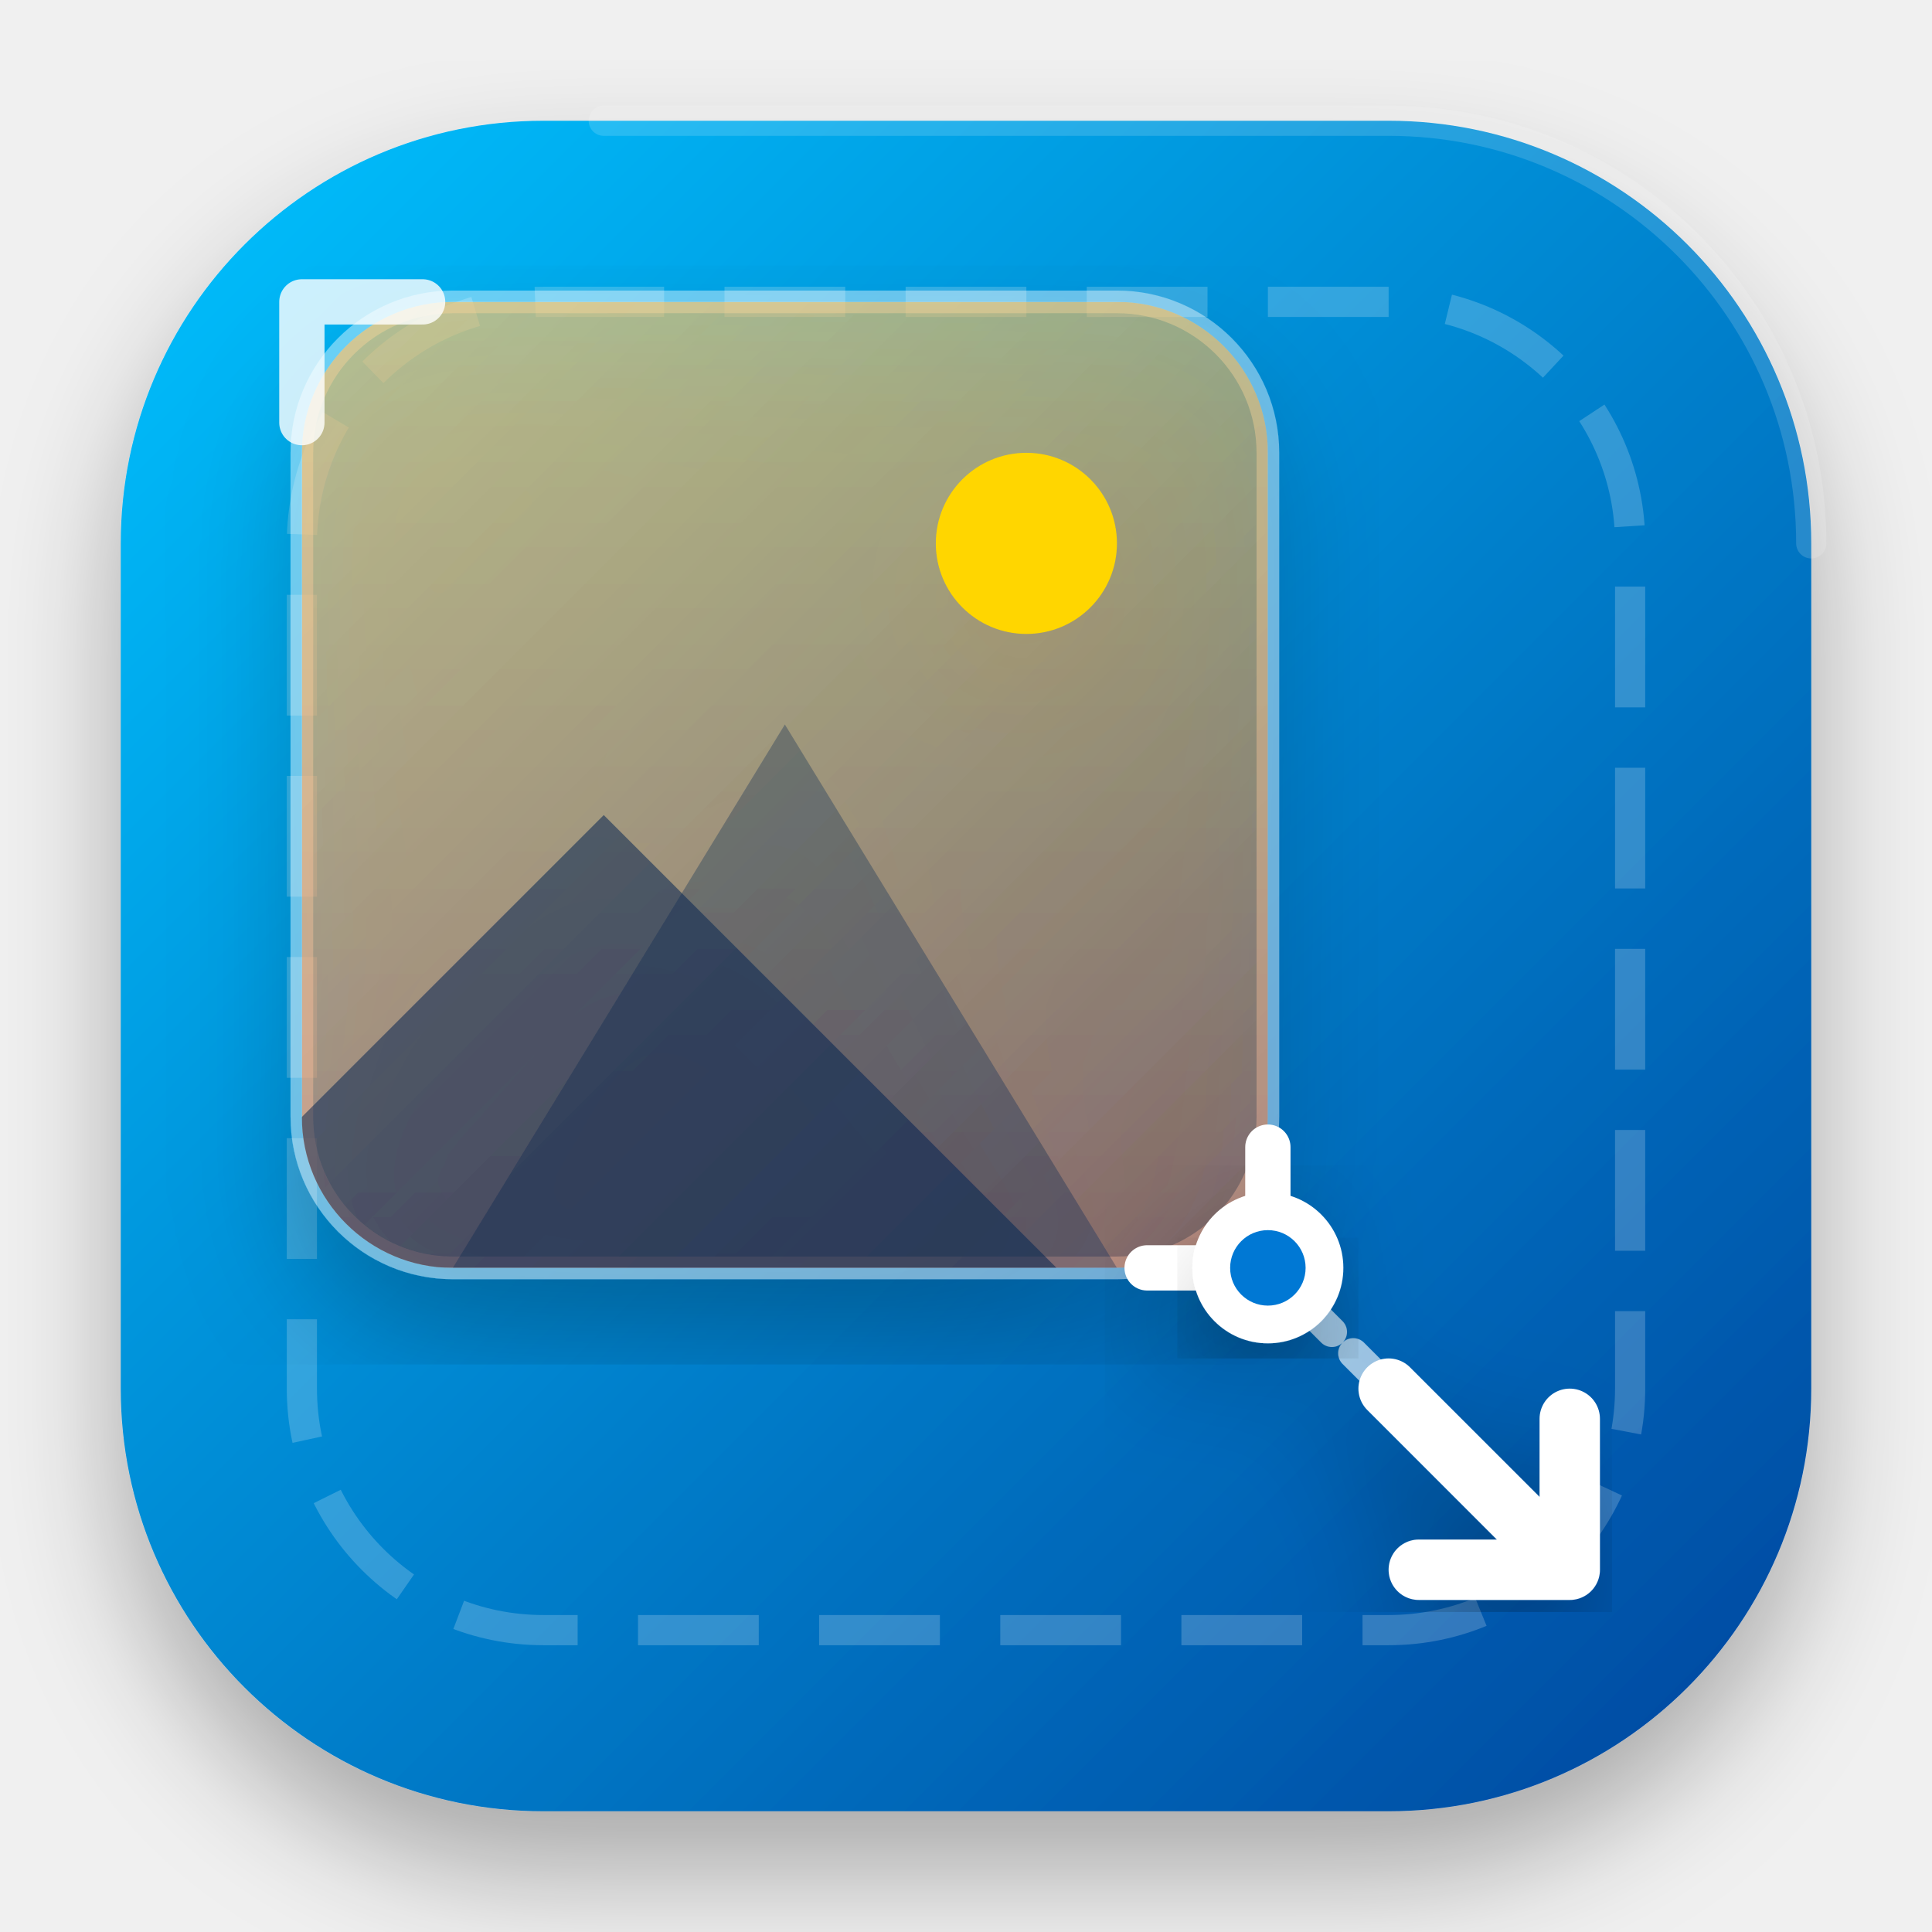
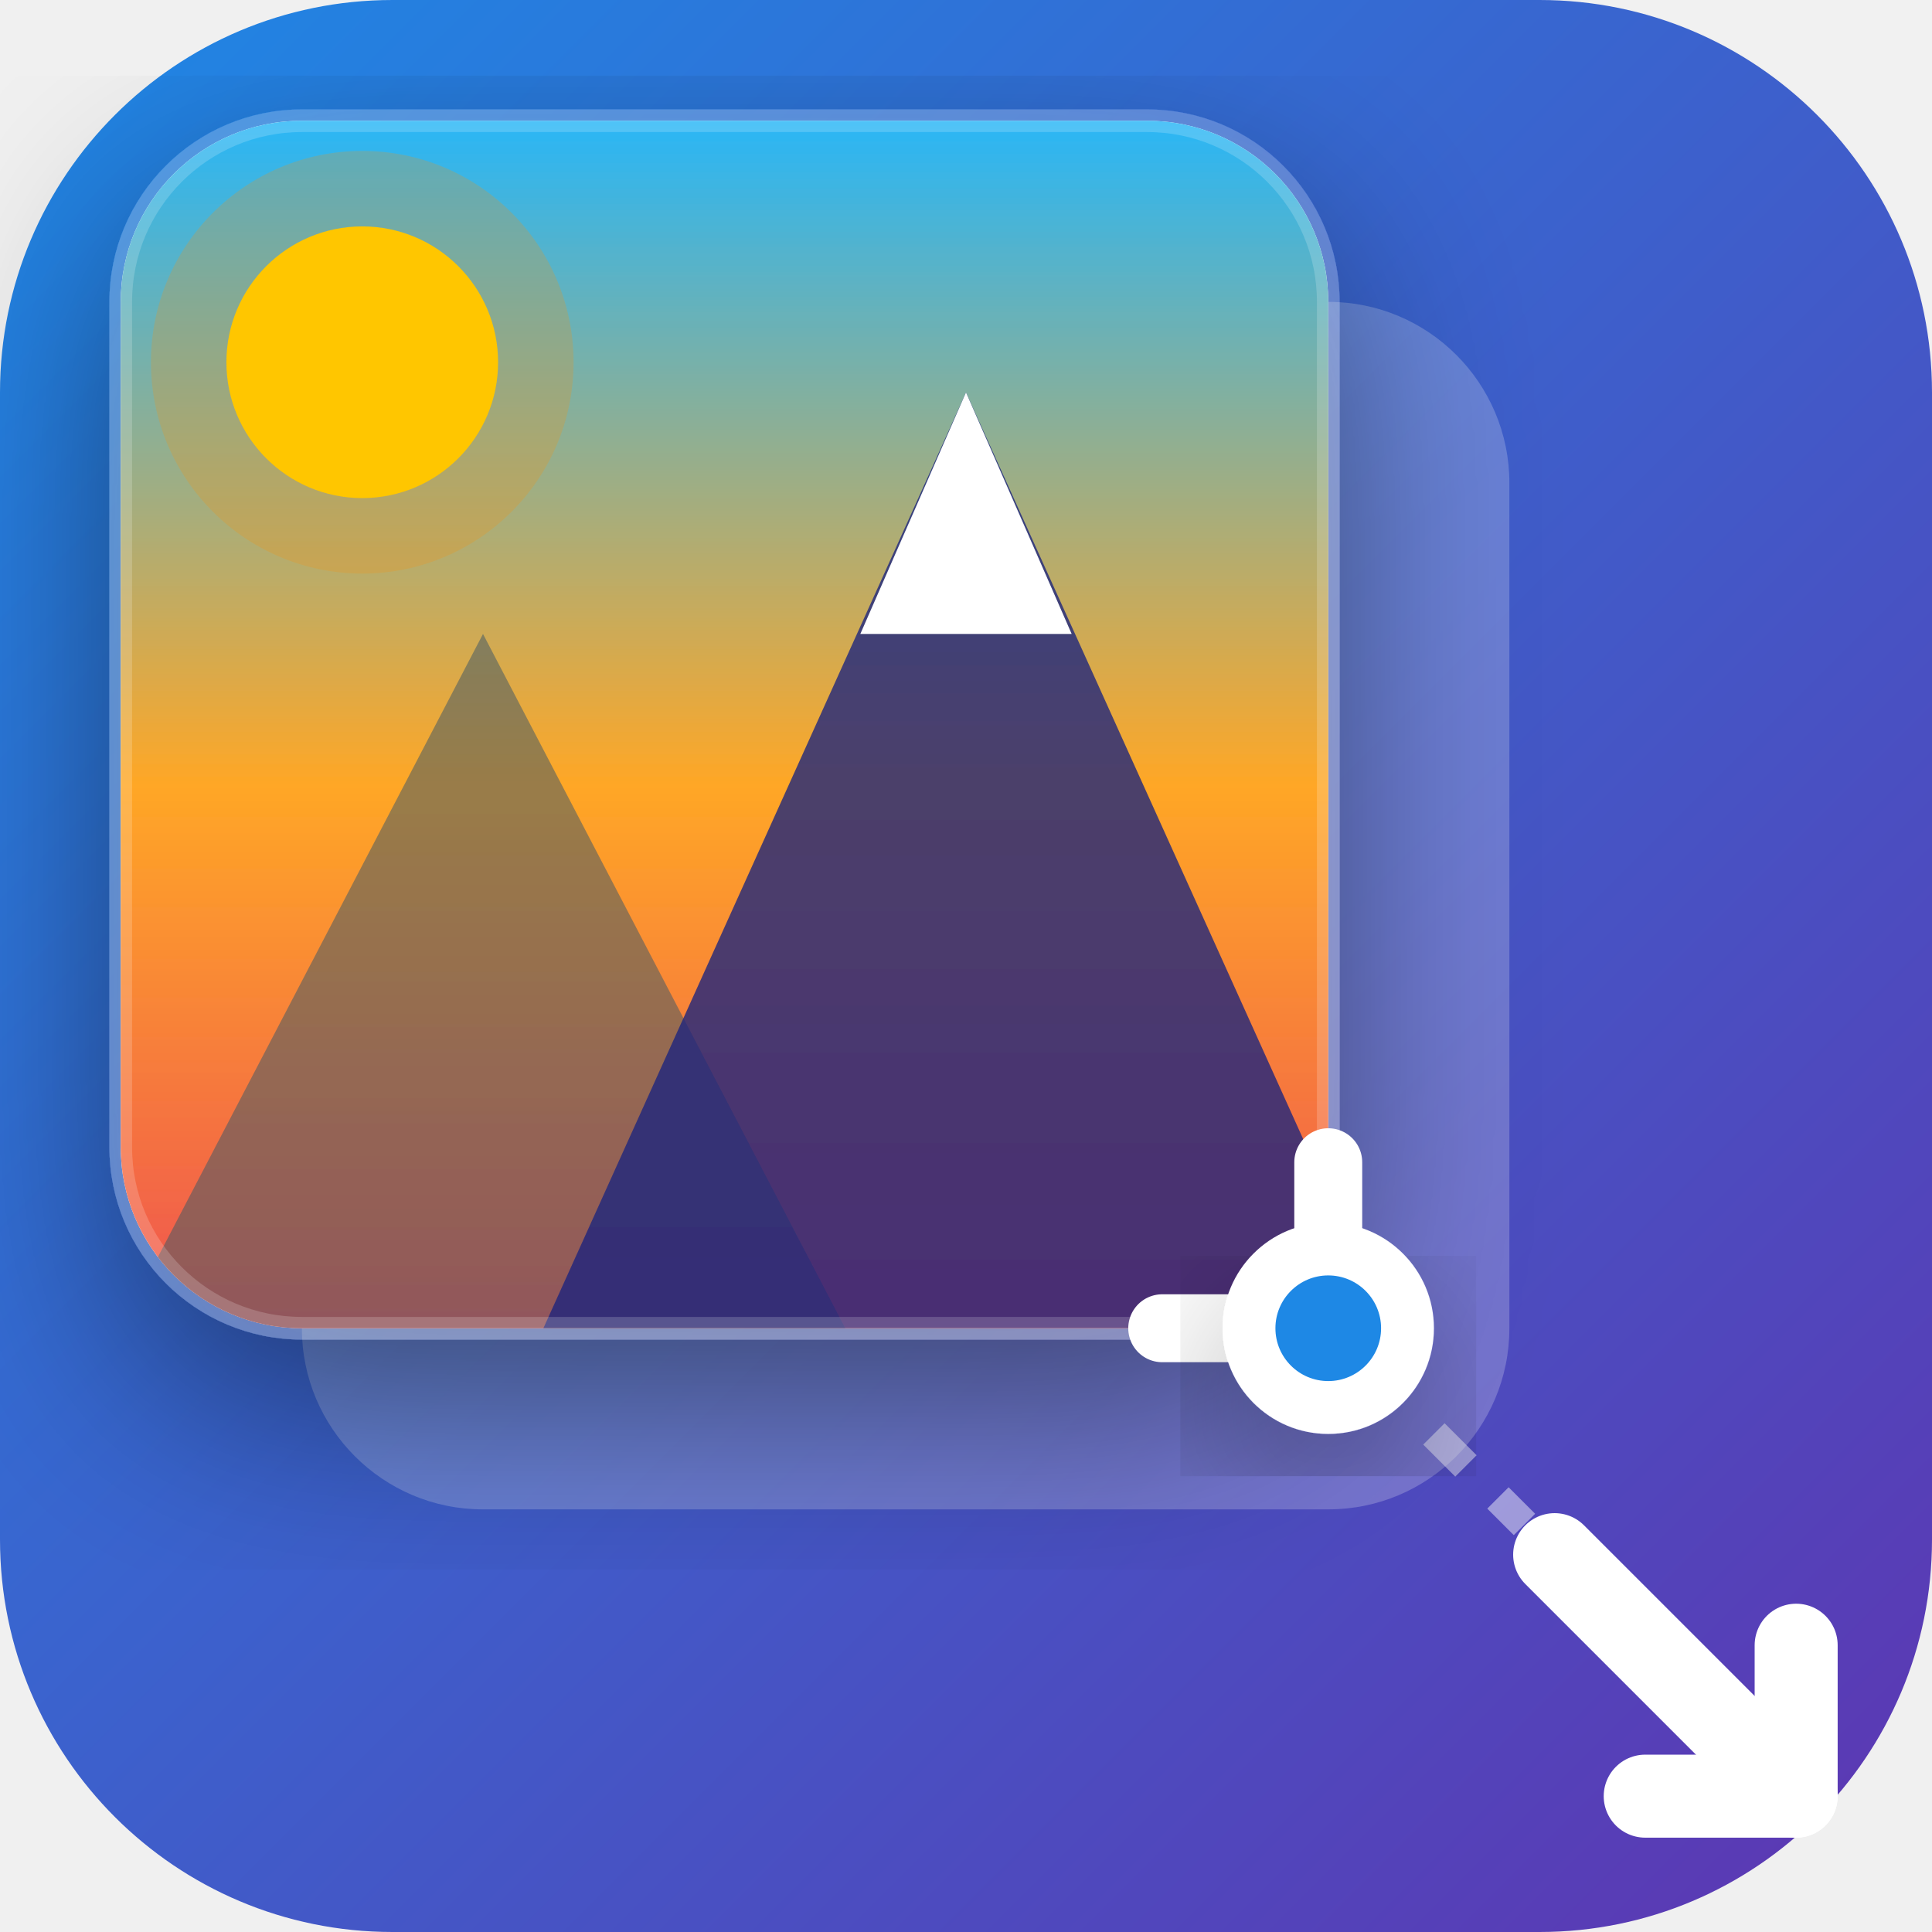
<svg xmlns="http://www.w3.org/2000/svg" viewBox="0 0 128 128">
  <defs>
-     <linearGradient id="bgGrad" x1="0%" y1="0%" x2="100%" y2="100%">
-       <stop offset="0%" style="stop-color:#00C2FF" />
-       <stop offset="100%" style="stop-color:#00459E" />
+     <linearGradient id="bg" x1="0%" y1="0%" x2="100%" y2="100%">
+       <stop offset="0%" stop-color="#1E88E5" />
+       <stop offset="100%" stop-color="#5E35B1" />
    </linearGradient>
-     <linearGradient id="glassFill" x1="0%" y1="0%" x2="100%" y2="100%">
-       <stop offset="0%" style="stop-color:#ffffff;stop-opacity:0.5" />
-       <stop offset="100%" style="stop-color:#ffffff;stop-opacity:0.1" />
+     <linearGradient id="sky" x1="0%" y1="0%" x2="0%" y2="100%">
+       <stop offset="0%" stop-color="#29B6F6" />
+       <stop offset="55%" stop-color="#FFA726" />
+       <stop offset="100%" stop-color="#EF5350" />
    </linearGradient>
-     <linearGradient id="skyGrad" x1="0%" y1="0%" x2="0%" y2="100%">
-       <stop offset="0%" style="stop-color:#FF9D00" />
-       <stop offset="100%" style="stop-color:#FF4D00" />
-     </linearGradient>
-     <filter id="softBlur" x="-20%" y="-20%" width="140%" height="140%">
-       <feGaussianBlur stdDeviation="2" />
-     </filter>
-     <filter id="dropShadow">
-       <feDropShadow dx="0" dy="4" stdDeviation="4" flood-opacity="0.3" />
+     <clipPath id="photoClip">
+       <rect width="80" height="80" rx="12" />
+     </clipPath>
+     <filter id="cardShadow" x="-20%" y="-20%" width="140%" height="140%">
+       <feDropShadow dx="0" dy="5" stdDeviation="7" flood-color="#000" flood-opacity="0.45" />
    </filter>
  </defs>
-   <rect x="8" y="8" width="112" height="112" rx="28" fill="url(#bgGrad)" filter="url(#dropShadow)" />
-   <rect x="20" y="20" width="88" height="88" rx="16" fill="none" stroke="white" stroke-width="2" stroke-dasharray="8 4" opacity="0.2" />
-   <g transform="translate(20, 20)" filter="url(#dropShadow)">
-     <rect x="0" y="0" width="64" height="64" rx="10" fill="url(#glassFill)" stroke="white" stroke-opacity="0.4" stroke-width="1.5" />
-     <clipPath id="cardClip">
-       <rect x="0" y="0" width="64" height="64" rx="10" />
-     </clipPath>
-     <g clip-path="url(#cardClip)">
-       <rect width="64" height="64" fill="url(#skyGrad)" opacity="0.4" />
-       <circle cx="48" cy="16" r="6" fill="#FFD600" />
-       <path d="M10 64 L32 28 L54 64 Z" fill="#002050" opacity="0.3" />
-       <path d="M-10 64 L20 34 L50 64 Z" fill="#002050" opacity="0.5" />
+   <rect width="128" height="128" rx="26" fill="url(#bg)" />
+   <path d="M28 0 H100 A26 26 0 0 1 128 28 V0 Z" fill="white" opacity="0.09" />
+   <rect x="20" y="20" width="80" height="80" rx="12" fill="white" opacity="0.22" />
+   <g transform="translate(8, 8)" filter="url(#cardShadow)">
+     <rect width="80" height="80" rx="12" fill="white" />
+     <g clip-path="url(#photoClip)">
+       <rect width="80" height="80" fill="url(#sky)" />
+       <path d="M0 80 L24 34 L48 80Z" fill="#455A64" opacity="0.55" />
+       <path d="M28 80 L56 18 L84 80Z" fill="#1A237E" opacity="0.78" />
+       <path d="M56 18 L49 34 L63 34Z" fill="white" />
+       <circle cx="16" cy="16" r="9" fill="#FFD600" />
+       <circle cx="16" cy="16" r="14" fill="#FF8F00" opacity="0.22" />
    </g>
+     <rect width="80" height="80" rx="12" fill="none" stroke="white" stroke-opacity="0.18" stroke-width="1.5" />
  </g>
-   <g stroke="white" stroke-width="3" stroke-linecap="round" stroke-linejoin="round" fill="none">
-     <path d="M28 20 H20 V28" opacity="0.8" />
-     <g filter="url(#dropShadow)">
-       <path d="M76 84 H84 V76" />
-       <path d="M92 92 L104 104 M104 94 V104 H94" stroke-width="4" />
-       <line x1="84" y1="84" x2="94" y2="94" stroke-width="2" stroke-dasharray="2 2" opacity="0.6" />
-     </g>
-   </g>
-   <circle cx="84" cy="84" r="5" fill="white" filter="url(#dropShadow)" />
-   <circle cx="84" cy="84" r="2.5" fill="#0078D4" />
-   <path d="M40 8 H92 A 28 28 0 0 1 120 36" fill="none" stroke="white" stroke-width="2" stroke-linecap="round" opacity="0.15" />
+   <path d="M77 88 L88 88 L88 77" fill="none" stroke="white" stroke-width="4.5" stroke-linecap="round" stroke-linejoin="round" />
+   <line x1="95" y1="95" x2="101" y2="101" stroke="white" stroke-width="2" stroke-dasharray="3 3" opacity="0.45" />
+   <path d="M103 103 L119 119" fill="none" stroke="white" stroke-width="5.5" stroke-linecap="round" />
+   <path d="M109 119 L119 119 L119 109" fill="none" stroke="white" stroke-width="5.5" stroke-linecap="round" stroke-linejoin="round" />
+   <circle cx="88" cy="88" r="7" fill="white" filter="url(#cardShadow)" />
+   <circle cx="88" cy="88" r="3.5" fill="#1E88E5" />
</svg>
